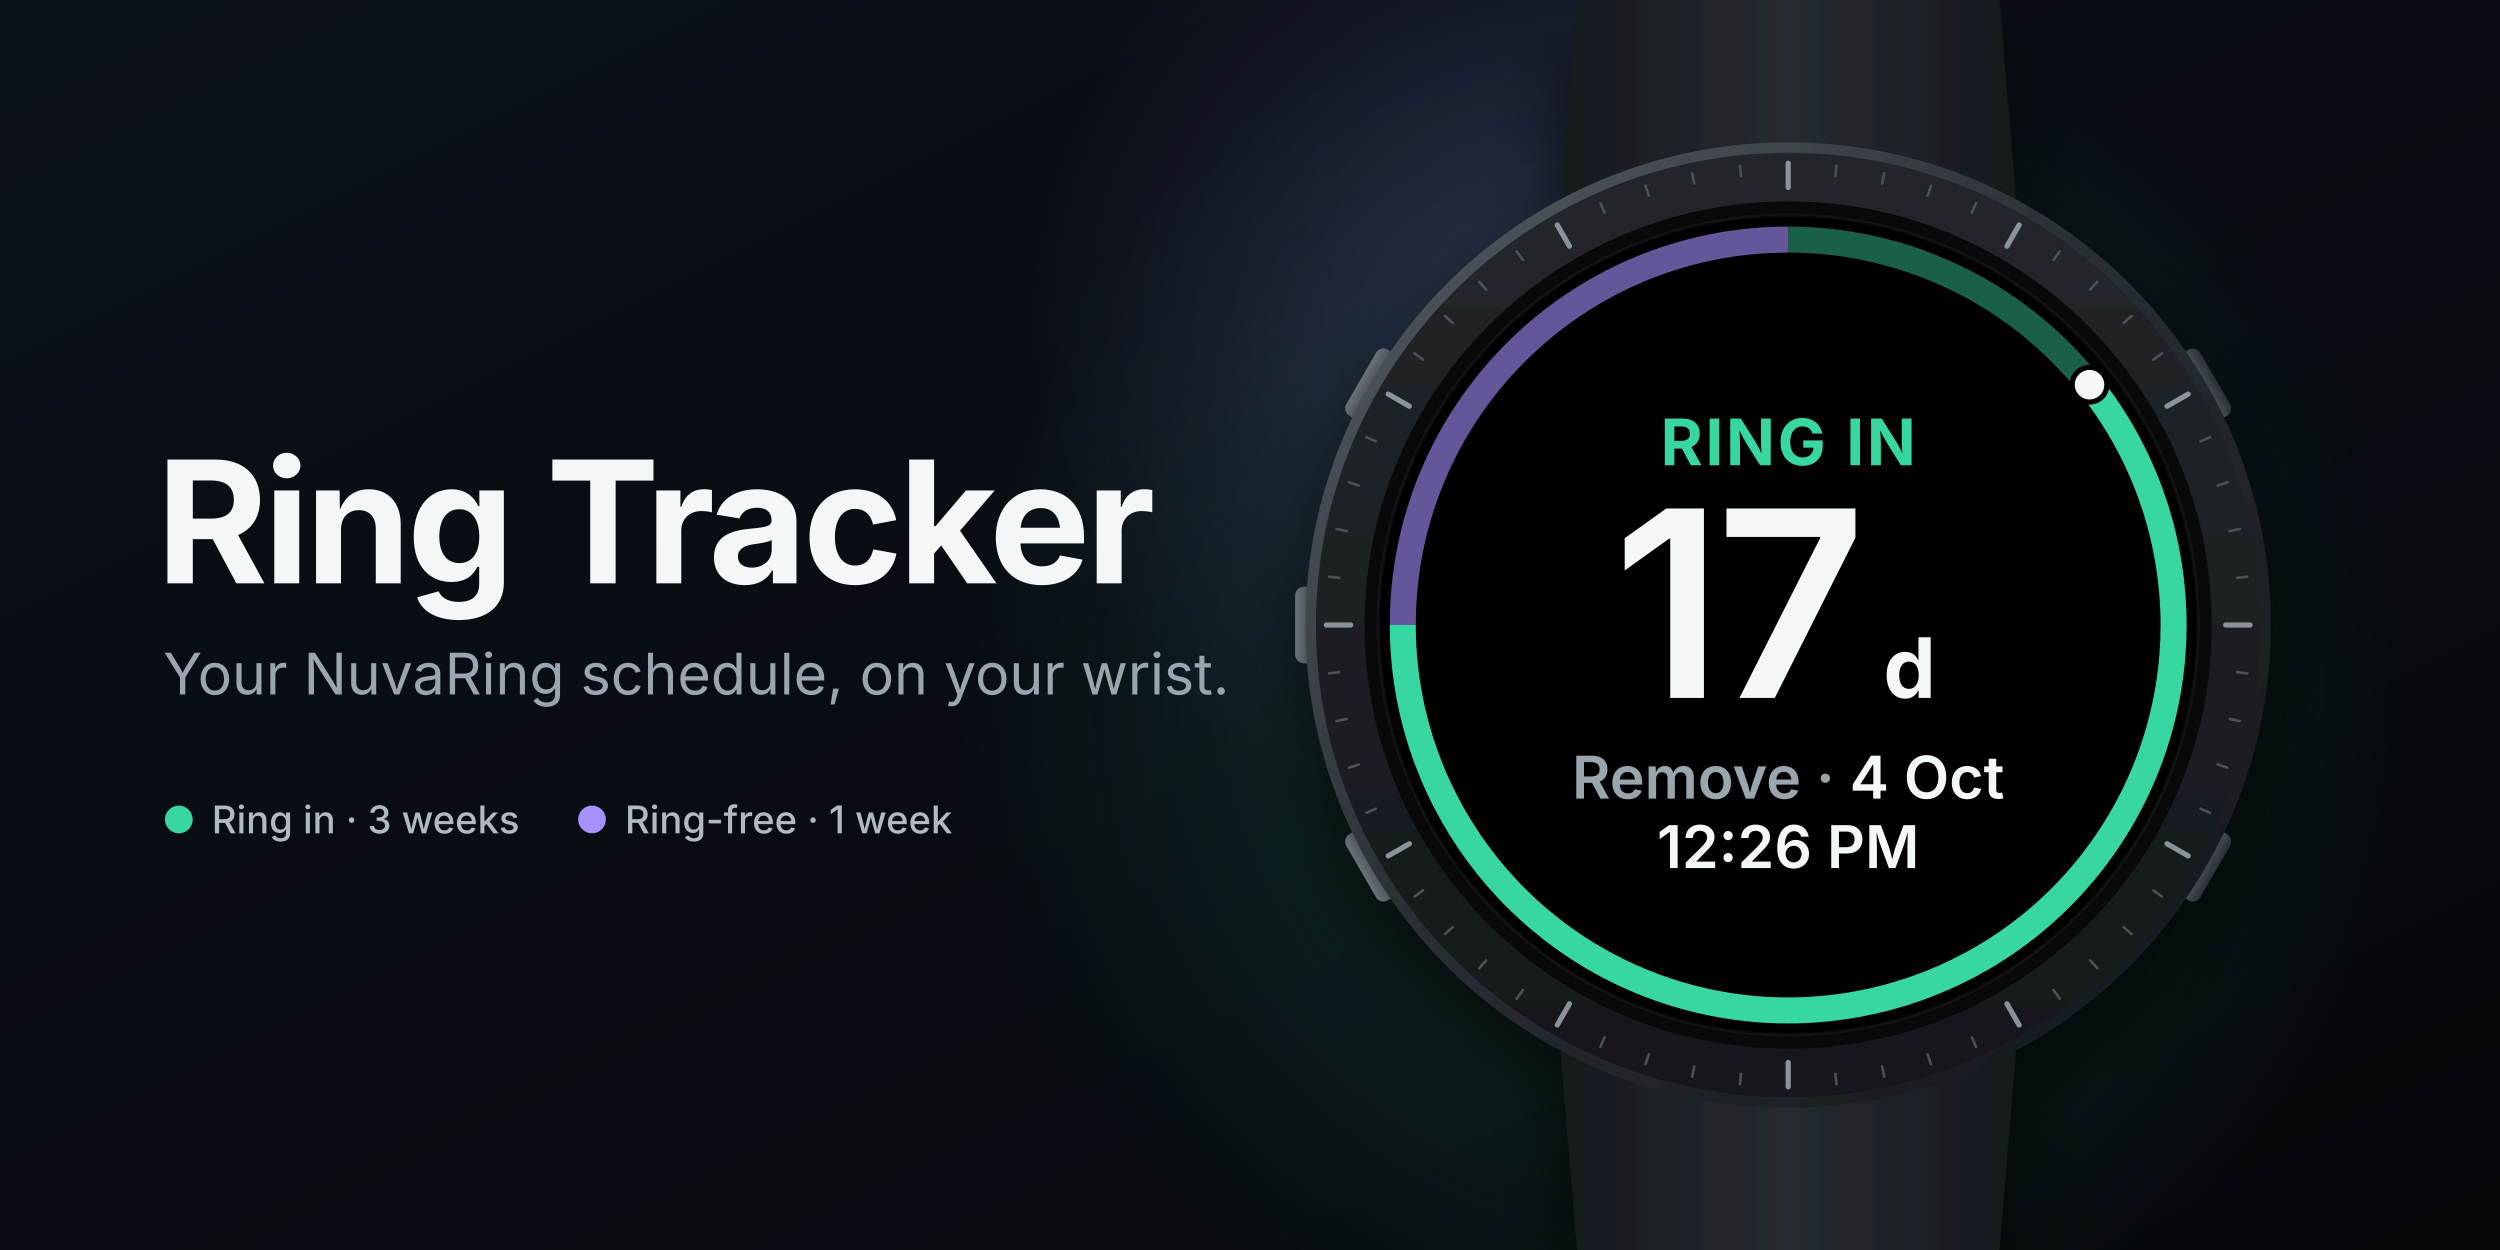
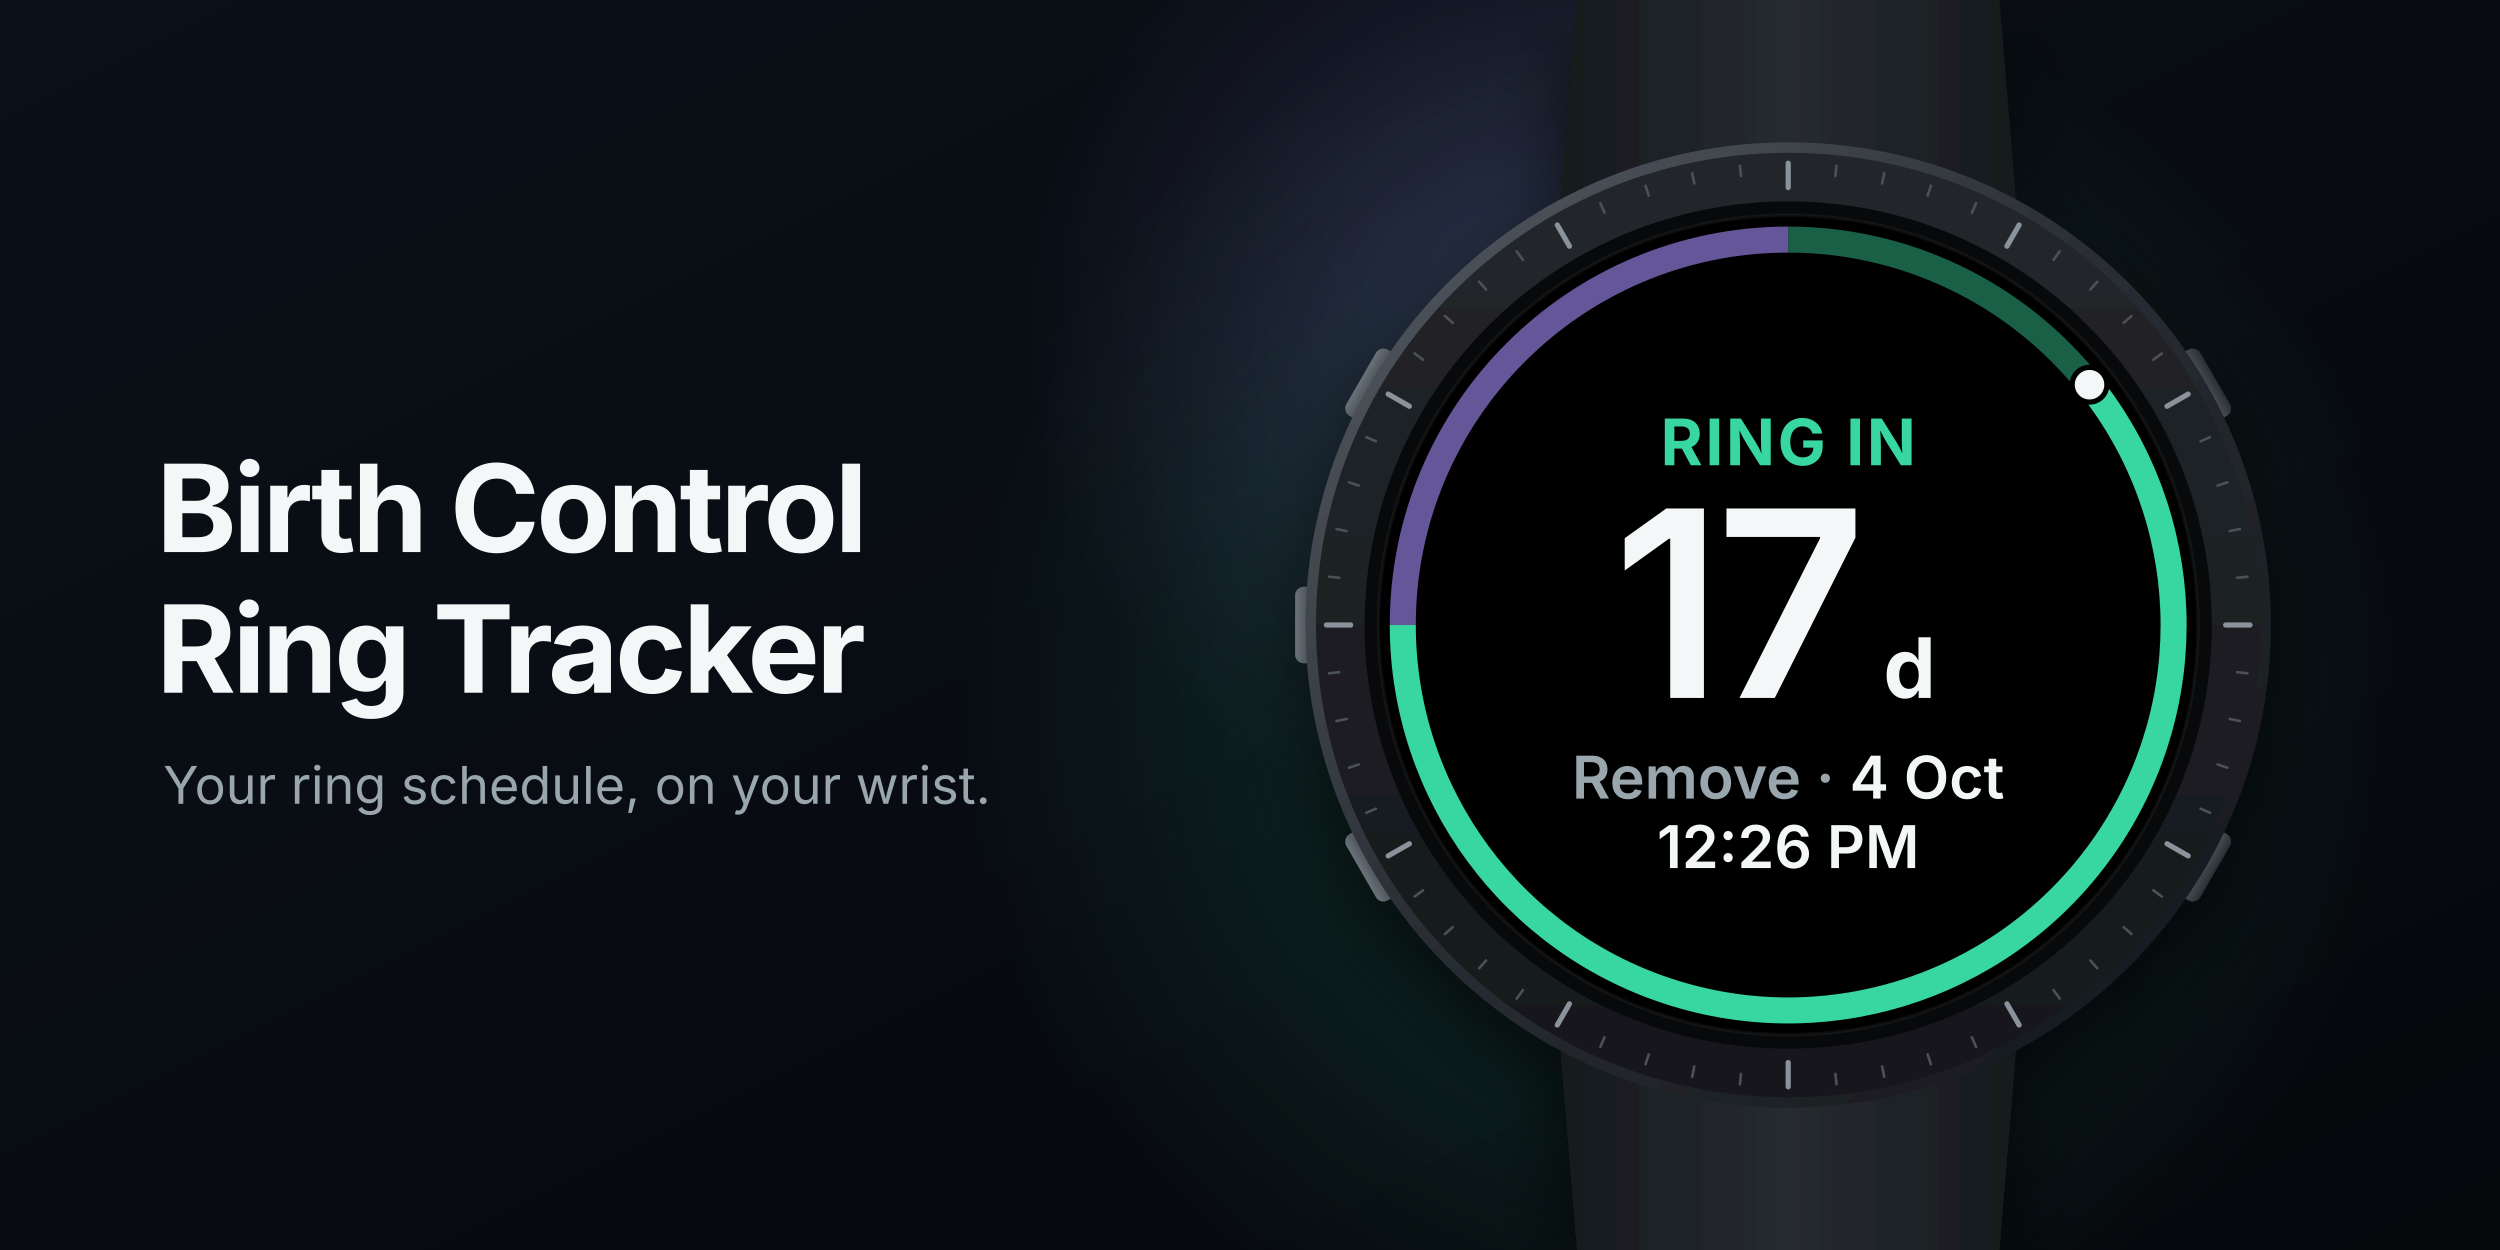
<svg xmlns="http://www.w3.org/2000/svg" width="1440" height="720" viewBox="0 0 1440 720">
  <defs>
    <linearGradient id="bg" x1="0" y1="0" x2="1" y2="1">
      <stop offset="0" stop-color="#0B1119" />
      <stop offset="1" stop-color="#05070B" />
    </linearGradient>
    <radialGradient id="glowG" cx="970" cy="400" r="420" gradientUnits="userSpaceOnUse">
      <stop offset="0" stop-color="#38D6A0" stop-opacity="0.22" />
      <stop offset="1" stop-color="#38D6A0" stop-opacity="0" />
    </radialGradient>
    <radialGradient id="glowP" cx="890" cy="190" r="300" gradientUnits="userSpaceOnUse">
      <stop offset="0" stop-color="#A690FF" stop-opacity="0.20" />
      <stop offset="1" stop-color="#A690FF" stop-opacity="0" />
    </radialGradient>
    <linearGradient id="case" x1="0" y1="0" x2="1" y2="1">
      <stop offset="0" stop-color="#5A6168" />
      <stop offset="0.45" stop-color="#2A2F34" />
      <stop offset="1" stop-color="#121518" />
    </linearGradient>
    <linearGradient id="bezel" x1="0" y1="0" x2="0" y2="1">
      <stop offset="0" stop-color="#23272B" />
      <stop offset="1" stop-color="#15181B" />
    </linearGradient>
    <linearGradient id="strap" x1="0" y1="0" x2="1" y2="0">
      <stop offset="0" stop-color="#15191D" />
      <stop offset="0.5" stop-color="#262B30" />
      <stop offset="1" stop-color="#15191D" />
    </linearGradient>
    <linearGradient id="btn" x1="0" y1="0" x2="1" y2="0">
      <stop offset="0" stop-color="#6A727A" />
      <stop offset="1" stop-color="#2A2F34" />
    </linearGradient>
    <filter id="shadow" x="-30%" y="-30%" width="160%" height="160%">
      <feDropShadow dx="0" dy="18" stdDeviation="22" flood-color="#000" flood-opacity="0.65" />
    </filter>
  </defs>
  <rect width="1440" height="720" fill="url(#bg)" />
  <rect width="1440" height="720" fill="url(#glowG)" />
  <rect width="1440" height="720" fill="url(#glowP)" />
  <g font-family="Inter">
-     <text x="90" y="336" font-size="98" font-weight="700" letter-spacing="-2.5" fill="#F4F7F8">Ring Tracker</text>
-     <text x="94" y="400" font-size="33" font-weight="400" fill="#9AA6AD">Your NuvaRing schedule, on your wrist.</text>
-     <g font-size="22" font-weight="500" fill="#B2BAC1">
-       <circle cx="103" cy="472" r="8" fill="#38D6A0" />
-       <text x="122" y="480">Ring in · 3 weeks</text>
-       <circle cx="341" cy="472" r="8" fill="#A690FF" />
-       <text x="360" y="480">Ring-free · 1 week</text>
-     </g>
+     <text x="90" y="318" font-size="70" font-weight="700" letter-spacing="-2" fill="#F4F7F8">Birth Control</text>
+     <text x="90" y="399" font-size="70" font-weight="700" letter-spacing="-2" fill="#F4F7F8">Ring Tracker</text>
+     <text x="94" y="463" font-size="30" font-weight="400" fill="#9AA6AD">Your ring schedule, on your wrist.</text>
  </g>
  <g filter="url(#shadow)">
    <path d="M910,-20 L1150,-20 L1165,160 L895,160 Z" fill="url(#strap)" />
    <path d="M895,560 L1165,560 L1150,740 L910,740 Z" fill="url(#strap)" />
    <rect x="1261.0" y="200.0" width="16" height="44" rx="5" fill="url(#btn)" transform="rotate(-30.0 1269.0 222.0)" />
    <rect x="1261.0" y="476.0" width="16" height="44" rx="5" fill="url(#btn)" transform="rotate(30.0 1269.0 498.0)" />
    <rect x="783.0" y="200.0" width="16" height="44" rx="5" fill="url(#btn)" transform="rotate(30.0 791.0 222.0)" />
    <rect x="746.0" y="338.0" width="16" height="44" rx="5" fill="url(#btn)" transform="rotate(0.0 754.0 360.0)" />
    <rect x="783.0" y="476.0" width="16" height="44" rx="5" fill="url(#btn)" transform="rotate(-30.0 791.0 498.0)" />
    <circle cx="1030" cy="360" r="278" fill="url(#case)" />
    <circle cx="1030" cy="360" r="272" fill="url(#bezel)" />
  </g>
  <line x1="1030.0" y1="94.0" x2="1030.0" y2="108.0" stroke="#8a939b" stroke-width="3" stroke-linecap="round" />
  <line x1="1057.8" y1="95.5" x2="1057.2" y2="101.4" stroke="#4a5157" stroke-width="1.5" stroke-linecap="round" />
  <line x1="1085.3" y1="99.8" x2="1084.1" y2="105.7" stroke="#4a5157" stroke-width="1.5" stroke-linecap="round" />
  <line x1="1112.2" y1="107.0" x2="1110.3" y2="112.7" stroke="#4a5157" stroke-width="1.5" stroke-linecap="round" />
  <line x1="1138.2" y1="117.0" x2="1135.8" y2="122.5" stroke="#4a5157" stroke-width="1.5" stroke-linecap="round" />
  <line x1="1163.0" y1="129.6" x2="1156.0" y2="141.8" stroke="#8a939b" stroke-width="3" stroke-linecap="round" />
  <line x1="1186.4" y1="144.8" x2="1182.8" y2="149.7" stroke="#4a5157" stroke-width="1.5" stroke-linecap="round" />
  <line x1="1208.0" y1="162.3" x2="1204.0" y2="166.8" stroke="#4a5157" stroke-width="1.5" stroke-linecap="round" />
  <line x1="1227.7" y1="182.0" x2="1223.2" y2="186.0" stroke="#4a5157" stroke-width="1.5" stroke-linecap="round" />
  <line x1="1245.2" y1="203.6" x2="1240.3" y2="207.2" stroke="#4a5157" stroke-width="1.5" stroke-linecap="round" />
  <line x1="1260.4" y1="227.0" x2="1248.2" y2="234.0" stroke="#8a939b" stroke-width="3" stroke-linecap="round" />
  <line x1="1273.0" y1="251.8" x2="1267.5" y2="254.2" stroke="#4a5157" stroke-width="1.5" stroke-linecap="round" />
  <line x1="1283.0" y1="277.8" x2="1277.3" y2="279.7" stroke="#4a5157" stroke-width="1.5" stroke-linecap="round" />
  <line x1="1290.2" y1="304.7" x2="1284.3" y2="305.9" stroke="#4a5157" stroke-width="1.5" stroke-linecap="round" />
  <line x1="1294.5" y1="332.2" x2="1288.6" y2="332.8" stroke="#4a5157" stroke-width="1.5" stroke-linecap="round" />
  <line x1="1296.0" y1="360.0" x2="1282.0" y2="360.0" stroke="#8a939b" stroke-width="3" stroke-linecap="round" />
  <line x1="1294.5" y1="387.8" x2="1288.6" y2="387.2" stroke="#4a5157" stroke-width="1.5" stroke-linecap="round" />
  <line x1="1290.2" y1="415.3" x2="1284.3" y2="414.1" stroke="#4a5157" stroke-width="1.5" stroke-linecap="round" />
  <line x1="1283.0" y1="442.2" x2="1277.3" y2="440.3" stroke="#4a5157" stroke-width="1.5" stroke-linecap="round" />
  <line x1="1273.0" y1="468.2" x2="1267.5" y2="465.8" stroke="#4a5157" stroke-width="1.5" stroke-linecap="round" />
  <line x1="1260.4" y1="493.0" x2="1248.2" y2="486.0" stroke="#8a939b" stroke-width="3" stroke-linecap="round" />
  <line x1="1245.2" y1="516.4" x2="1240.3" y2="512.8" stroke="#4a5157" stroke-width="1.5" stroke-linecap="round" />
  <line x1="1227.7" y1="538.0" x2="1223.2" y2="534.0" stroke="#4a5157" stroke-width="1.5" stroke-linecap="round" />
  <line x1="1208.0" y1="557.7" x2="1204.0" y2="553.2" stroke="#4a5157" stroke-width="1.5" stroke-linecap="round" />
  <line x1="1186.4" y1="575.2" x2="1182.8" y2="570.3" stroke="#4a5157" stroke-width="1.5" stroke-linecap="round" />
  <line x1="1163.0" y1="590.4" x2="1156.0" y2="578.2" stroke="#8a939b" stroke-width="3" stroke-linecap="round" />
  <line x1="1138.2" y1="603.0" x2="1135.8" y2="597.5" stroke="#4a5157" stroke-width="1.5" stroke-linecap="round" />
  <line x1="1112.2" y1="613.0" x2="1110.3" y2="607.3" stroke="#4a5157" stroke-width="1.5" stroke-linecap="round" />
  <line x1="1085.3" y1="620.2" x2="1084.1" y2="614.3" stroke="#4a5157" stroke-width="1.5" stroke-linecap="round" />
  <line x1="1057.8" y1="624.5" x2="1057.2" y2="618.6" stroke="#4a5157" stroke-width="1.5" stroke-linecap="round" />
  <line x1="1030.0" y1="626.0" x2="1030.0" y2="612.0" stroke="#8a939b" stroke-width="3" stroke-linecap="round" />
  <line x1="1002.2" y1="624.5" x2="1002.8" y2="618.6" stroke="#4a5157" stroke-width="1.5" stroke-linecap="round" />
  <line x1="974.7" y1="620.2" x2="975.9" y2="614.3" stroke="#4a5157" stroke-width="1.5" stroke-linecap="round" />
  <line x1="947.8" y1="613.0" x2="949.7" y2="607.3" stroke="#4a5157" stroke-width="1.5" stroke-linecap="round" />
  <line x1="921.8" y1="603.0" x2="924.2" y2="597.5" stroke="#4a5157" stroke-width="1.5" stroke-linecap="round" />
  <line x1="897.0" y1="590.4" x2="904.0" y2="578.2" stroke="#8a939b" stroke-width="3" stroke-linecap="round" />
  <line x1="873.6" y1="575.2" x2="877.2" y2="570.3" stroke="#4a5157" stroke-width="1.5" stroke-linecap="round" />
  <line x1="852.0" y1="557.7" x2="856.0" y2="553.2" stroke="#4a5157" stroke-width="1.5" stroke-linecap="round" />
  <line x1="832.3" y1="538.0" x2="836.8" y2="534.0" stroke="#4a5157" stroke-width="1.5" stroke-linecap="round" />
  <line x1="814.8" y1="516.4" x2="819.7" y2="512.8" stroke="#4a5157" stroke-width="1.5" stroke-linecap="round" />
  <line x1="799.6" y1="493.0" x2="811.8" y2="486.0" stroke="#8a939b" stroke-width="3" stroke-linecap="round" />
  <line x1="787.0" y1="468.2" x2="792.5" y2="465.8" stroke="#4a5157" stroke-width="1.5" stroke-linecap="round" />
  <line x1="777.0" y1="442.2" x2="782.7" y2="440.3" stroke="#4a5157" stroke-width="1.5" stroke-linecap="round" />
  <line x1="769.8" y1="415.3" x2="775.7" y2="414.1" stroke="#4a5157" stroke-width="1.5" stroke-linecap="round" />
  <line x1="765.5" y1="387.8" x2="771.4" y2="387.2" stroke="#4a5157" stroke-width="1.5" stroke-linecap="round" />
  <line x1="764.0" y1="360.0" x2="778.0" y2="360.0" stroke="#8a939b" stroke-width="3" stroke-linecap="round" />
  <line x1="765.5" y1="332.2" x2="771.4" y2="332.8" stroke="#4a5157" stroke-width="1.5" stroke-linecap="round" />
  <line x1="769.8" y1="304.7" x2="775.7" y2="305.9" stroke="#4a5157" stroke-width="1.5" stroke-linecap="round" />
  <line x1="777.0" y1="277.8" x2="782.7" y2="279.7" stroke="#4a5157" stroke-width="1.5" stroke-linecap="round" />
  <line x1="787.0" y1="251.8" x2="792.5" y2="254.2" stroke="#4a5157" stroke-width="1.5" stroke-linecap="round" />
  <line x1="799.6" y1="227.0" x2="811.8" y2="234.0" stroke="#8a939b" stroke-width="3" stroke-linecap="round" />
  <line x1="814.8" y1="203.6" x2="819.7" y2="207.2" stroke="#4a5157" stroke-width="1.5" stroke-linecap="round" />
  <line x1="832.3" y1="182.0" x2="836.8" y2="186.0" stroke="#4a5157" stroke-width="1.5" stroke-linecap="round" />
  <line x1="852.0" y1="162.3" x2="856.0" y2="166.8" stroke="#4a5157" stroke-width="1.5" stroke-linecap="round" />
  <line x1="873.6" y1="144.8" x2="877.2" y2="149.7" stroke="#4a5157" stroke-width="1.5" stroke-linecap="round" />
  <line x1="897.0" y1="129.6" x2="904.0" y2="141.8" stroke="#8a939b" stroke-width="3" stroke-linecap="round" />
  <line x1="921.8" y1="117.0" x2="924.2" y2="122.5" stroke="#4a5157" stroke-width="1.5" stroke-linecap="round" />
  <line x1="947.8" y1="107.0" x2="949.7" y2="112.7" stroke="#4a5157" stroke-width="1.5" stroke-linecap="round" />
  <line x1="974.7" y1="99.8" x2="975.9" y2="105.7" stroke="#4a5157" stroke-width="1.5" stroke-linecap="round" />
  <line x1="1002.2" y1="95.5" x2="1002.8" y2="101.4" stroke="#4a5157" stroke-width="1.5" stroke-linecap="round" />
  <circle cx="1030" cy="360" r="244" fill="#07090B" />
  <circle cx="1030" cy="360" r="236" fill="#000" />
  <g fill="none" stroke-width="15">
    <path d="M1030.00,138.00 A222,222 0 0 1 1203.57,221.59" stroke="#196047" />
    <path d="M1203.57,221.59 A222,222 0 1 1 808.00,360.00" stroke="#38D6A0" />
    <path d="M808.00,360.00 A222,222 0 0 1 1030.00,138.00" stroke="#645699" />
  </g>
  <circle cx="1203.57" cy="221.59" r="10" fill="#F4F7F8" stroke="#000" stroke-width="3" />
  <g font-family="Inter" text-anchor="middle">
    <text x="1030" y="268" font-size="37" font-weight="700" letter-spacing="1.5" fill="#38D6A0">RING IN</text>
    <text x="1022" y="402" font-size="150" font-weight="600" letter-spacing="-4" fill="#F4F7F8">17<tspan dx="10" font-size="48" font-weight="700">d</tspan>
    </text>
    <text x="1030" y="460" font-size="34" font-weight="600" fill="#9AA6AD">Remove · <tspan fill="#F4F7F8">4 Oct</tspan>
    </text>
    <text x="1030" y="500" font-size="34" font-weight="600" fill="#F4F7F8">12:26 PM</text>
  </g>
  <circle cx="1030" cy="360" r="236" fill="none" stroke="#fff" stroke-opacity="0.05" stroke-width="2" />
</svg>
